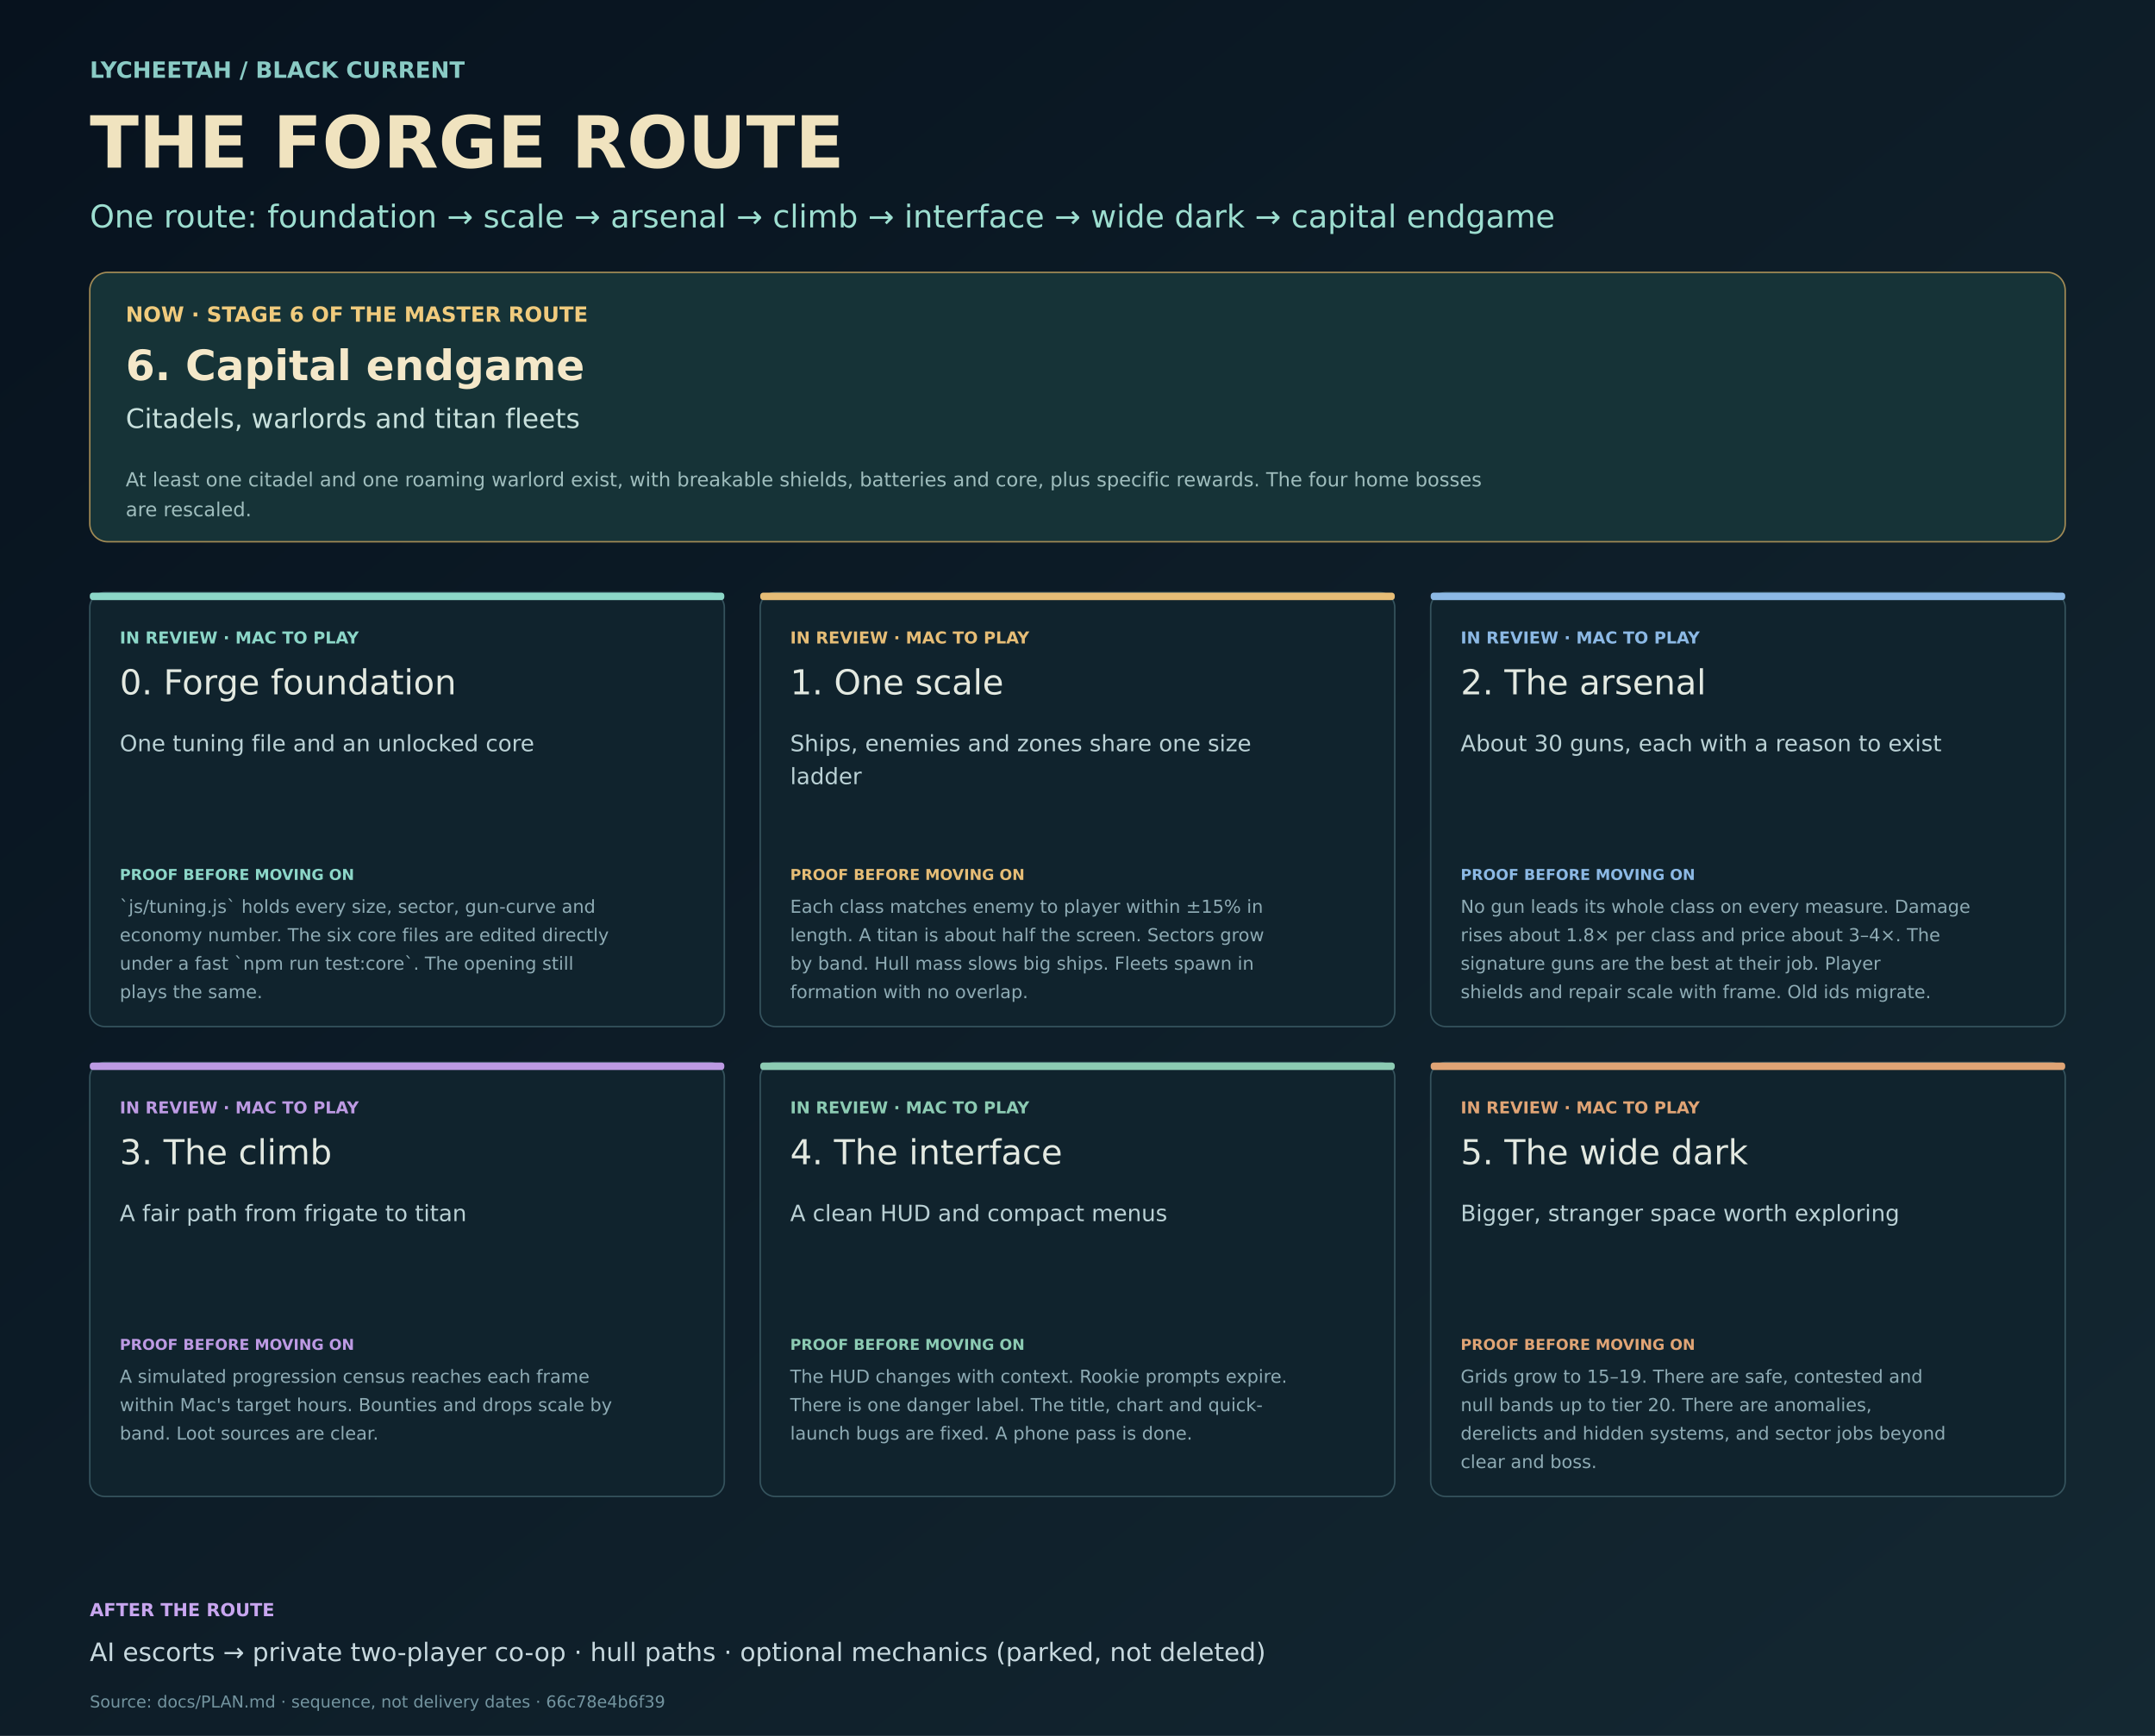
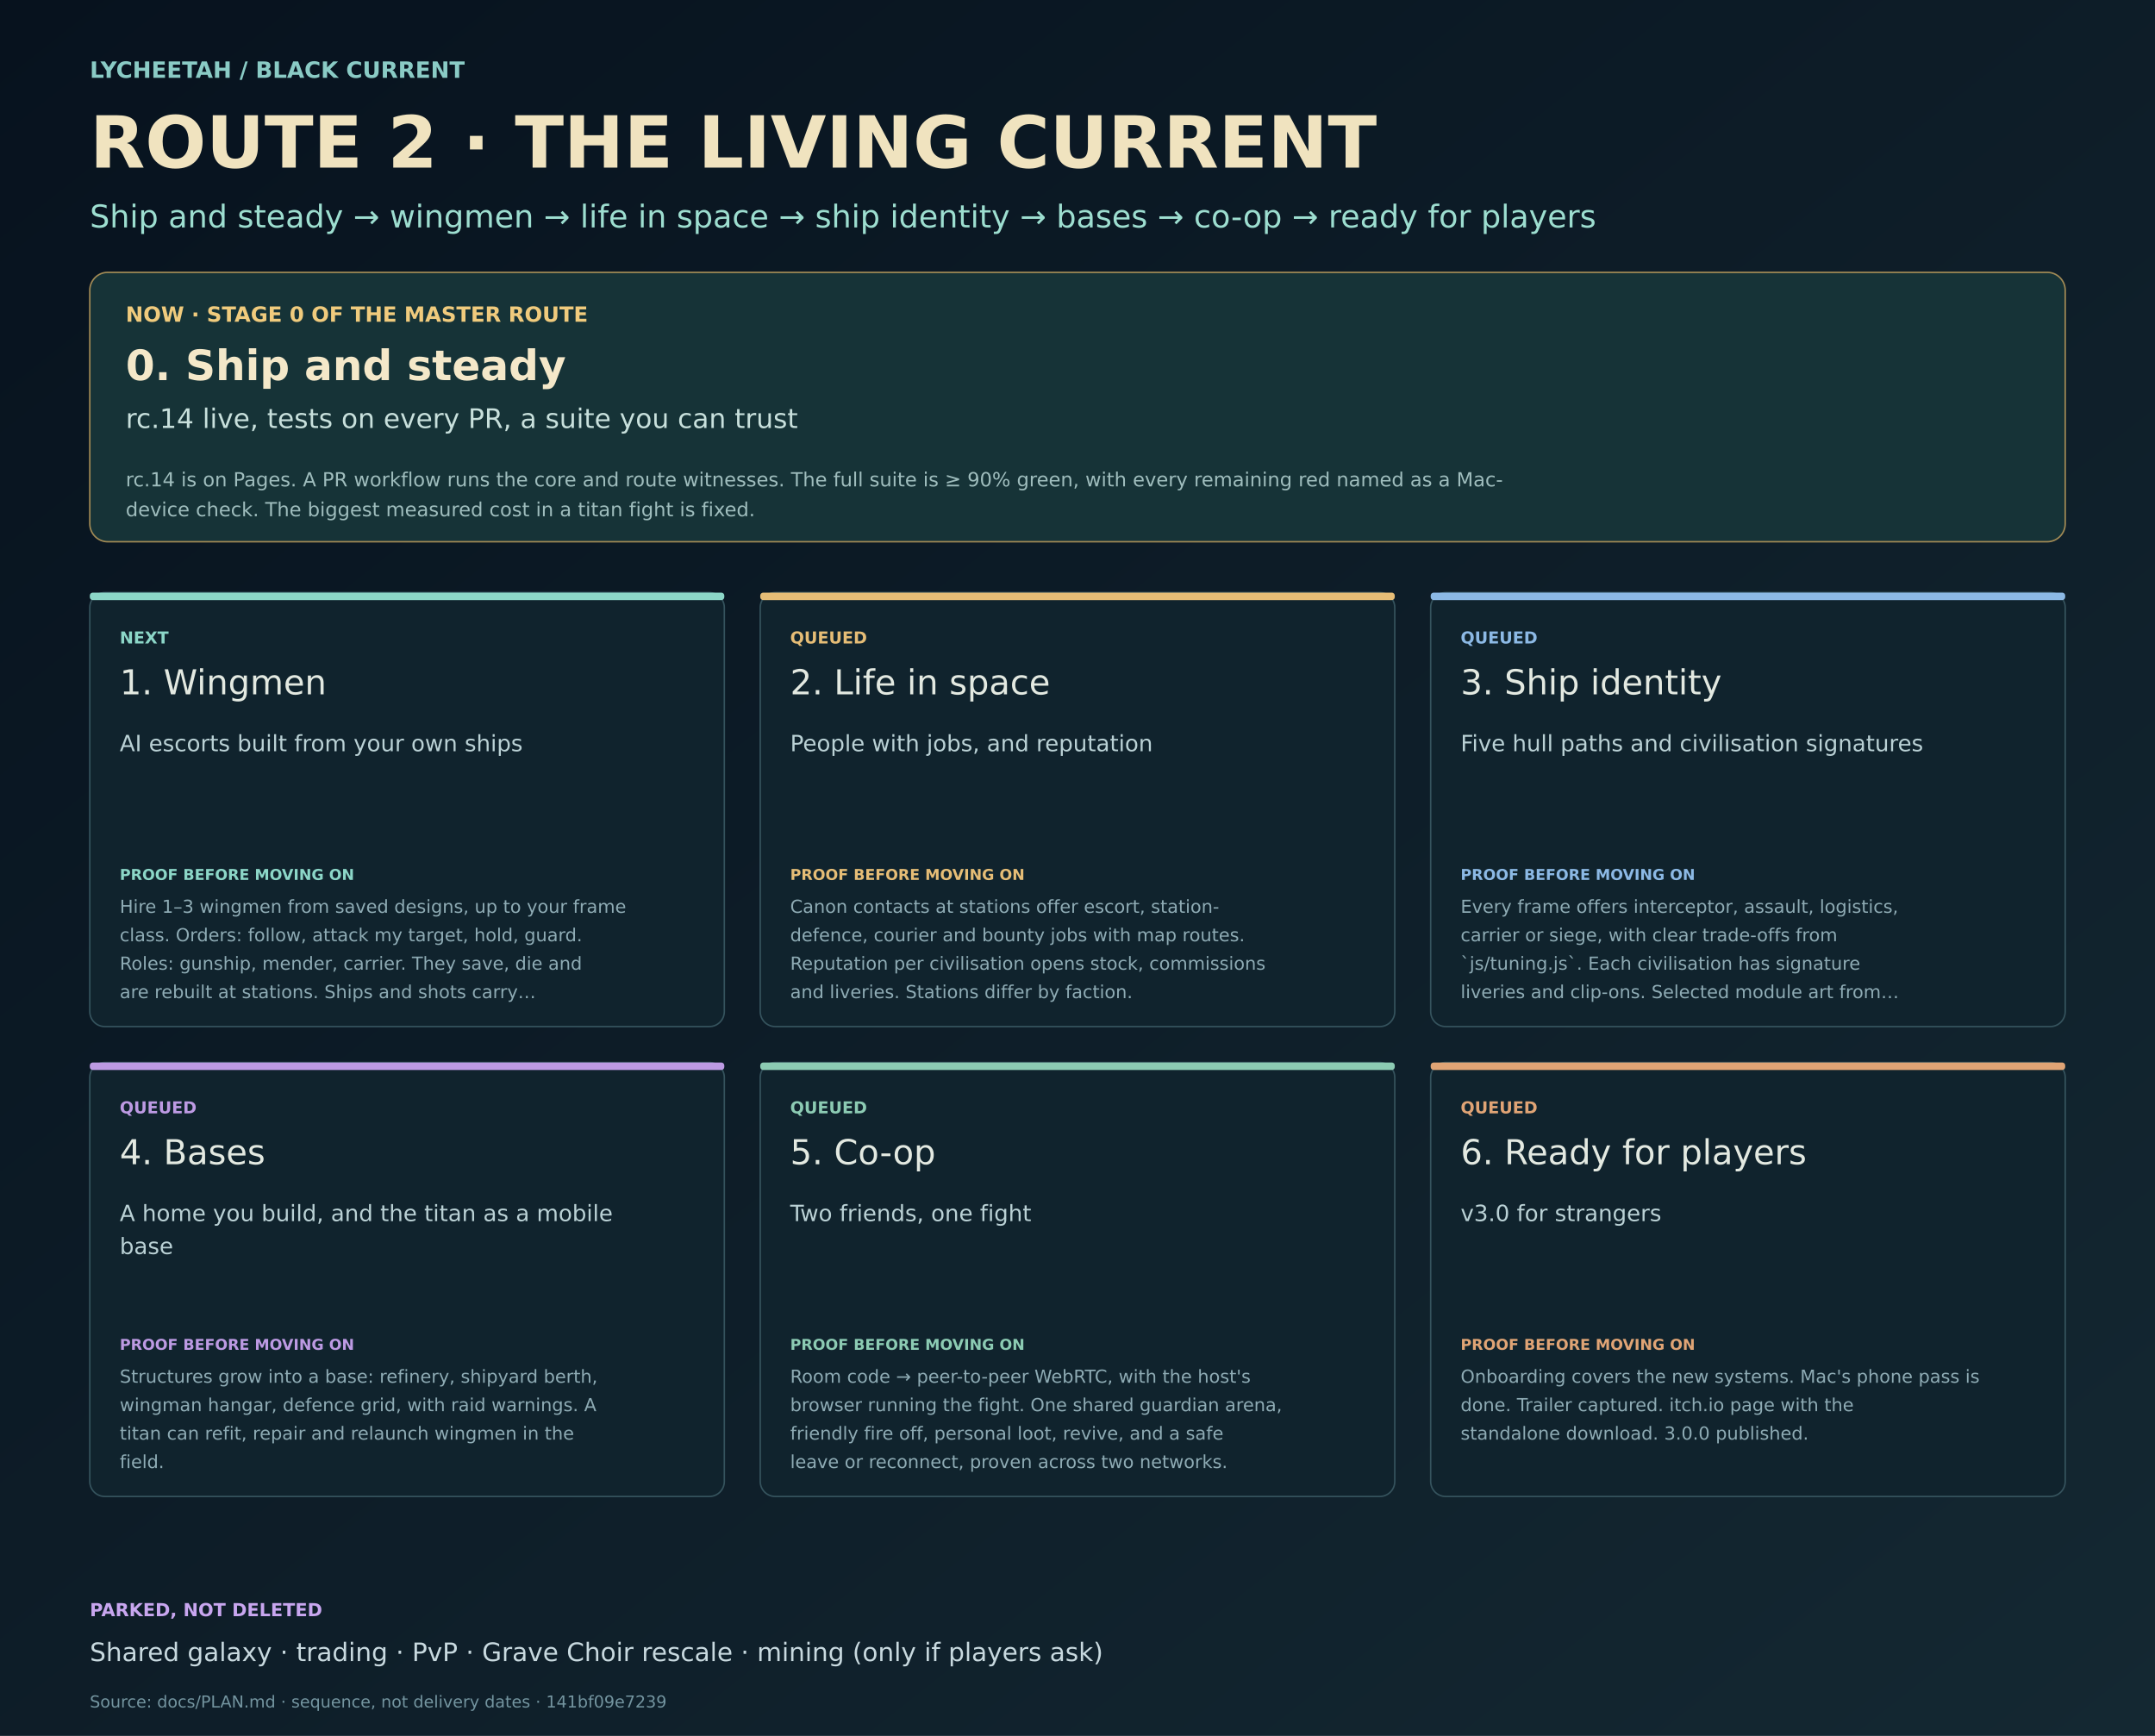
<svg xmlns="http://www.w3.org/2000/svg" width="1440" height="1160" viewBox="0 0 1440 1160">
  <defs>
    <linearGradient id="bg" x2="1" y2="1">
      <stop stop-color="#07121e" />
      <stop offset="1" stop-color="#142832" />
    </linearGradient>
  </defs>
  <rect width="1440" height="1160" fill="url(#bg)" />
  <text x="60" y="52" fill="#8acbc5" font-family="DejaVu Sans,sans-serif" font-size="15" font-weight="700">LYCHEETAH / BLACK CURRENT</text>
-   <text x="60" y="112" fill="#f0e3bf" font-family="DejaVu Sans,sans-serif" font-size="48" font-weight="700">THE FORGE ROUTE</text>
-   <text x="60" y="152" fill="#9dded0" font-family="DejaVu Sans,sans-serif" font-size="21" font-weight="400">One route: foundation → scale → arsenal → climb → interface → wide dark → capital endgame</text>
+   <text x="60" y="112" fill="#f0e3bf" font-family="DejaVu Sans,sans-serif" font-size="48" font-weight="700">ROUTE 2 · THE LIVING CURRENT</text>
+   <text x="60" y="152" fill="#9dded0" font-family="DejaVu Sans,sans-serif" font-size="21" font-weight="400">Ship and steady → wingmen → life in space → ship identity → bases → co-op → ready for players</text>
  <rect x="60" y="182" width="1320" height="180" rx="12" fill="#163337" stroke="#a18a55" />
-   <text x="84" y="215" fill="#f0cb7d" font-family="DejaVu Sans,sans-serif" font-size="14" font-weight="700">NOW · STAGE 6 OF THE MASTER ROUTE</text>
-   <text x="84" y="254" fill="#f4e8c9" font-family="DejaVu Sans,sans-serif" font-size="28" font-weight="700">6. Capital endgame</text>
-   <text x="84" y="286" fill="#c8e0dc" font-family="DejaVu Sans,sans-serif" font-size="18" font-weight="400">Citadels, warlords and titan fleets</text>
-   <text x="84" y="325" fill="#9fbdbd" font-family="DejaVu Sans,sans-serif" font-size="13" font-weight="400">At least one citadel and one roaming warlord exist, with breakable shields, batteries and core, plus specific rewards. The four home bosses</text>
-   <text x="84" y="345" fill="#9fbdbd" font-family="DejaVu Sans,sans-serif" font-size="13" font-weight="400">are rescaled.</text>
+   <text x="84" y="215" fill="#f0cb7d" font-family="DejaVu Sans,sans-serif" font-size="14" font-weight="700">NOW · STAGE 0 OF THE MASTER ROUTE</text>
+   <text x="84" y="254" fill="#f4e8c9" font-family="DejaVu Sans,sans-serif" font-size="28" font-weight="700">0. Ship and steady</text>
+   <text x="84" y="286" fill="#c8e0dc" font-family="DejaVu Sans,sans-serif" font-size="18" font-weight="400">rc.14 live, tests on every PR, a suite you can trust</text>
+   <text x="84" y="325" fill="#9fbdbd" font-family="DejaVu Sans,sans-serif" font-size="13" font-weight="400">rc.14 is on Pages. A PR workflow runs the core and route witnesses. The full suite is ≥ 90% green, with every remaining red named as a Mac-</text>
+   <text x="84" y="345" fill="#9fbdbd" font-family="DejaVu Sans,sans-serif" font-size="13" font-weight="400">device check. The biggest measured cost in a titan fight is fixed.</text>
  <rect x="60" y="396" width="424" height="290" rx="10" fill="#10232d" stroke="#35535d" />
  <rect x="60" y="396" width="424" height="5" rx="2" fill="#8cd7c8" />
-   <text x="80" y="430" fill="#8cd7c8" font-family="DejaVu Sans,sans-serif" font-size="11" font-weight="700">IN REVIEW · MAC TO PLAY</text>
-   <text x="80" y="464" fill="#e3e9e1" font-family="DejaVu Sans,sans-serif" font-size="23" font-weight="400">0. Forge foundation</text>
-   <text x="80" y="502" fill="#bad1d5" font-family="DejaVu Sans,sans-serif" font-size="15" font-weight="400">One tuning file and an unlocked core</text>
+   <text x="80" y="430" fill="#8cd7c8" font-family="DejaVu Sans,sans-serif" font-size="11" font-weight="700">NEXT</text>
+   <text x="80" y="464" fill="#e3e9e1" font-family="DejaVu Sans,sans-serif" font-size="23" font-weight="400">1. Wingmen</text>
+   <text x="80" y="502" fill="#bad1d5" font-family="DejaVu Sans,sans-serif" font-size="15" font-weight="400">AI escorts built from your own ships</text>
  <text x="80" y="588" fill="#8cd7c8" font-family="DejaVu Sans,sans-serif" font-size="10" font-weight="700">PROOF BEFORE MOVING ON</text>
-   <text x="80" y="610" fill="#8eabb4" font-family="DejaVu Sans,sans-serif" font-size="12" font-weight="400">`js/tuning.js` holds every size, sector, gun-curve and</text>
-   <text x="80" y="629" fill="#8eabb4" font-family="DejaVu Sans,sans-serif" font-size="12" font-weight="400">economy number. The six core files are edited directly</text>
-   <text x="80" y="648" fill="#8eabb4" font-family="DejaVu Sans,sans-serif" font-size="12" font-weight="400">under a fast `npm run test:core`. The opening still</text>
-   <text x="80" y="667" fill="#8eabb4" font-family="DejaVu Sans,sans-serif" font-size="12" font-weight="400">plays the same.</text>
+   <text x="80" y="610" fill="#8eabb4" font-family="DejaVu Sans,sans-serif" font-size="12" font-weight="400">Hire 1–3 wingmen from saved designs, up to your frame</text>
+   <text x="80" y="629" fill="#8eabb4" font-family="DejaVu Sans,sans-serif" font-size="12" font-weight="400">class. Orders: follow, attack my target, hold, guard.</text>
+   <text x="80" y="648" fill="#8eabb4" font-family="DejaVu Sans,sans-serif" font-size="12" font-weight="400">Roles: gunship, mender, carrier. They save, die and</text>
+   <text x="80" y="667" fill="#8eabb4" font-family="DejaVu Sans,sans-serif" font-size="12" font-weight="400">are rebuilt at stations. Ships and shots carry…</text>
  <rect x="508" y="396" width="424" height="290" rx="10" fill="#10232d" stroke="#35535d" />
  <rect x="508" y="396" width="424" height="5" rx="2" fill="#e6bd76" />
-   <text x="528" y="430" fill="#e6bd76" font-family="DejaVu Sans,sans-serif" font-size="11" font-weight="700">IN REVIEW · MAC TO PLAY</text>
-   <text x="528" y="464" fill="#e3e9e1" font-family="DejaVu Sans,sans-serif" font-size="23" font-weight="400">1. One scale</text>
-   <text x="528" y="502" fill="#bad1d5" font-family="DejaVu Sans,sans-serif" font-size="15" font-weight="400">Ships, enemies and zones share one size</text>
-   <text x="528" y="524" fill="#bad1d5" font-family="DejaVu Sans,sans-serif" font-size="15" font-weight="400">ladder</text>
+   <text x="528" y="430" fill="#e6bd76" font-family="DejaVu Sans,sans-serif" font-size="11" font-weight="700">QUEUED</text>
+   <text x="528" y="464" fill="#e3e9e1" font-family="DejaVu Sans,sans-serif" font-size="23" font-weight="400">2. Life in space</text>
+   <text x="528" y="502" fill="#bad1d5" font-family="DejaVu Sans,sans-serif" font-size="15" font-weight="400">People with jobs, and reputation</text>
  <text x="528" y="588" fill="#e6bd76" font-family="DejaVu Sans,sans-serif" font-size="10" font-weight="700">PROOF BEFORE MOVING ON</text>
-   <text x="528" y="610" fill="#8eabb4" font-family="DejaVu Sans,sans-serif" font-size="12" font-weight="400">Each class matches enemy to player within ±15% in</text>
-   <text x="528" y="629" fill="#8eabb4" font-family="DejaVu Sans,sans-serif" font-size="12" font-weight="400">length. A titan is about half the screen. Sectors grow</text>
-   <text x="528" y="648" fill="#8eabb4" font-family="DejaVu Sans,sans-serif" font-size="12" font-weight="400">by band. Hull mass slows big ships. Fleets spawn in</text>
-   <text x="528" y="667" fill="#8eabb4" font-family="DejaVu Sans,sans-serif" font-size="12" font-weight="400">formation with no overlap.</text>
+   <text x="528" y="610" fill="#8eabb4" font-family="DejaVu Sans,sans-serif" font-size="12" font-weight="400">Canon contacts at stations offer escort, station-</text>
+   <text x="528" y="629" fill="#8eabb4" font-family="DejaVu Sans,sans-serif" font-size="12" font-weight="400">defence, courier and bounty jobs with map routes.</text>
+   <text x="528" y="648" fill="#8eabb4" font-family="DejaVu Sans,sans-serif" font-size="12" font-weight="400">Reputation per civilisation opens stock, commissions</text>
+   <text x="528" y="667" fill="#8eabb4" font-family="DejaVu Sans,sans-serif" font-size="12" font-weight="400">and liveries. Stations differ by faction.</text>
  <rect x="956" y="396" width="424" height="290" rx="10" fill="#10232d" stroke="#35535d" />
  <rect x="956" y="396" width="424" height="5" rx="2" fill="#8cb9e5" />
-   <text x="976" y="430" fill="#8cb9e5" font-family="DejaVu Sans,sans-serif" font-size="11" font-weight="700">IN REVIEW · MAC TO PLAY</text>
-   <text x="976" y="464" fill="#e3e9e1" font-family="DejaVu Sans,sans-serif" font-size="23" font-weight="400">2. The arsenal</text>
-   <text x="976" y="502" fill="#bad1d5" font-family="DejaVu Sans,sans-serif" font-size="15" font-weight="400">About 30 guns, each with a reason to exist</text>
+   <text x="976" y="430" fill="#8cb9e5" font-family="DejaVu Sans,sans-serif" font-size="11" font-weight="700">QUEUED</text>
+   <text x="976" y="464" fill="#e3e9e1" font-family="DejaVu Sans,sans-serif" font-size="23" font-weight="400">3. Ship identity</text>
+   <text x="976" y="502" fill="#bad1d5" font-family="DejaVu Sans,sans-serif" font-size="15" font-weight="400">Five hull paths and civilisation signatures</text>
  <text x="976" y="588" fill="#8cb9e5" font-family="DejaVu Sans,sans-serif" font-size="10" font-weight="700">PROOF BEFORE MOVING ON</text>
-   <text x="976" y="610" fill="#8eabb4" font-family="DejaVu Sans,sans-serif" font-size="12" font-weight="400">No gun leads its whole class on every measure. Damage</text>
-   <text x="976" y="629" fill="#8eabb4" font-family="DejaVu Sans,sans-serif" font-size="12" font-weight="400">rises about 1.8× per class and price about 3–4×. The</text>
-   <text x="976" y="648" fill="#8eabb4" font-family="DejaVu Sans,sans-serif" font-size="12" font-weight="400">signature guns are the best at their job. Player</text>
-   <text x="976" y="667" fill="#8eabb4" font-family="DejaVu Sans,sans-serif" font-size="12" font-weight="400">shields and repair scale with frame. Old ids migrate.</text>
+   <text x="976" y="610" fill="#8eabb4" font-family="DejaVu Sans,sans-serif" font-size="12" font-weight="400">Every frame offers interceptor, assault, logistics,</text>
+   <text x="976" y="629" fill="#8eabb4" font-family="DejaVu Sans,sans-serif" font-size="12" font-weight="400">carrier or siege, with clear trade-offs from</text>
+   <text x="976" y="648" fill="#8eabb4" font-family="DejaVu Sans,sans-serif" font-size="12" font-weight="400">`js/tuning.js`. Each civilisation has signature</text>
+   <text x="976" y="667" fill="#8eabb4" font-family="DejaVu Sans,sans-serif" font-size="12" font-weight="400">liveries and clip-ons. Selected module art from…</text>
  <rect x="60" y="710" width="424" height="290" rx="10" fill="#10232d" stroke="#35535d" />
  <rect x="60" y="710" width="424" height="5" rx="2" fill="#bd9ae3" />
-   <text x="80" y="744" fill="#bd9ae3" font-family="DejaVu Sans,sans-serif" font-size="11" font-weight="700">IN REVIEW · MAC TO PLAY</text>
-   <text x="80" y="778" fill="#e3e9e1" font-family="DejaVu Sans,sans-serif" font-size="23" font-weight="400">3. The climb</text>
-   <text x="80" y="816" fill="#bad1d5" font-family="DejaVu Sans,sans-serif" font-size="15" font-weight="400">A fair path from frigate to titan</text>
+   <text x="80" y="744" fill="#bd9ae3" font-family="DejaVu Sans,sans-serif" font-size="11" font-weight="700">QUEUED</text>
+   <text x="80" y="778" fill="#e3e9e1" font-family="DejaVu Sans,sans-serif" font-size="23" font-weight="400">4. Bases</text>
+   <text x="80" y="816" fill="#bad1d5" font-family="DejaVu Sans,sans-serif" font-size="15" font-weight="400">A home you build, and the titan as a mobile</text>
+   <text x="80" y="838" fill="#bad1d5" font-family="DejaVu Sans,sans-serif" font-size="15" font-weight="400">base</text>
  <text x="80" y="902" fill="#bd9ae3" font-family="DejaVu Sans,sans-serif" font-size="10" font-weight="700">PROOF BEFORE MOVING ON</text>
-   <text x="80" y="924" fill="#8eabb4" font-family="DejaVu Sans,sans-serif" font-size="12" font-weight="400">A simulated progression census reaches each frame</text>
-   <text x="80" y="943" fill="#8eabb4" font-family="DejaVu Sans,sans-serif" font-size="12" font-weight="400">within Mac's target hours. Bounties and drops scale by</text>
-   <text x="80" y="962" fill="#8eabb4" font-family="DejaVu Sans,sans-serif" font-size="12" font-weight="400">band. Loot sources are clear.</text>
+   <text x="80" y="924" fill="#8eabb4" font-family="DejaVu Sans,sans-serif" font-size="12" font-weight="400">Structures grow into a base: refinery, shipyard berth,</text>
+   <text x="80" y="943" fill="#8eabb4" font-family="DejaVu Sans,sans-serif" font-size="12" font-weight="400">wingman hangar, defence grid, with raid warnings. A</text>
+   <text x="80" y="962" fill="#8eabb4" font-family="DejaVu Sans,sans-serif" font-size="12" font-weight="400">titan can refit, repair and relaunch wingmen in the</text>
+   <text x="80" y="981" fill="#8eabb4" font-family="DejaVu Sans,sans-serif" font-size="12" font-weight="400">field.</text>
  <rect x="508" y="710" width="424" height="290" rx="10" fill="#10232d" stroke="#35535d" />
  <rect x="508" y="710" width="424" height="5" rx="2" fill="#8ccbb3" />
-   <text x="528" y="744" fill="#8ccbb3" font-family="DejaVu Sans,sans-serif" font-size="11" font-weight="700">IN REVIEW · MAC TO PLAY</text>
-   <text x="528" y="778" fill="#e3e9e1" font-family="DejaVu Sans,sans-serif" font-size="23" font-weight="400">4. The interface</text>
-   <text x="528" y="816" fill="#bad1d5" font-family="DejaVu Sans,sans-serif" font-size="15" font-weight="400">A clean HUD and compact menus</text>
+   <text x="528" y="744" fill="#8ccbb3" font-family="DejaVu Sans,sans-serif" font-size="11" font-weight="700">QUEUED</text>
+   <text x="528" y="778" fill="#e3e9e1" font-family="DejaVu Sans,sans-serif" font-size="23" font-weight="400">5. Co-op</text>
+   <text x="528" y="816" fill="#bad1d5" font-family="DejaVu Sans,sans-serif" font-size="15" font-weight="400">Two friends, one fight</text>
  <text x="528" y="902" fill="#8ccbb3" font-family="DejaVu Sans,sans-serif" font-size="10" font-weight="700">PROOF BEFORE MOVING ON</text>
-   <text x="528" y="924" fill="#8eabb4" font-family="DejaVu Sans,sans-serif" font-size="12" font-weight="400">The HUD changes with context. Rookie prompts expire.</text>
-   <text x="528" y="943" fill="#8eabb4" font-family="DejaVu Sans,sans-serif" font-size="12" font-weight="400">There is one danger label. The title, chart and quick-</text>
-   <text x="528" y="962" fill="#8eabb4" font-family="DejaVu Sans,sans-serif" font-size="12" font-weight="400">launch bugs are fixed. A phone pass is done.</text>
+   <text x="528" y="924" fill="#8eabb4" font-family="DejaVu Sans,sans-serif" font-size="12" font-weight="400">Room code → peer-to-peer WebRTC, with the host's</text>
+   <text x="528" y="943" fill="#8eabb4" font-family="DejaVu Sans,sans-serif" font-size="12" font-weight="400">browser running the fight. One shared guardian arena,</text>
+   <text x="528" y="962" fill="#8eabb4" font-family="DejaVu Sans,sans-serif" font-size="12" font-weight="400">friendly fire off, personal loot, revive, and a safe</text>
+   <text x="528" y="981" fill="#8eabb4" font-family="DejaVu Sans,sans-serif" font-size="12" font-weight="400">leave or reconnect, proven across two networks.</text>
  <rect x="956" y="710" width="424" height="290" rx="10" fill="#10232d" stroke="#35535d" />
  <rect x="956" y="710" width="424" height="5" rx="2" fill="#e0a475" />
-   <text x="976" y="744" fill="#e0a475" font-family="DejaVu Sans,sans-serif" font-size="11" font-weight="700">IN REVIEW · MAC TO PLAY</text>
-   <text x="976" y="778" fill="#e3e9e1" font-family="DejaVu Sans,sans-serif" font-size="23" font-weight="400">5. The wide dark</text>
-   <text x="976" y="816" fill="#bad1d5" font-family="DejaVu Sans,sans-serif" font-size="15" font-weight="400">Bigger, stranger space worth exploring</text>
+   <text x="976" y="744" fill="#e0a475" font-family="DejaVu Sans,sans-serif" font-size="11" font-weight="700">QUEUED</text>
+   <text x="976" y="778" fill="#e3e9e1" font-family="DejaVu Sans,sans-serif" font-size="23" font-weight="400">6. Ready for players</text>
+   <text x="976" y="816" fill="#bad1d5" font-family="DejaVu Sans,sans-serif" font-size="15" font-weight="400">v3.0 for strangers</text>
  <text x="976" y="902" fill="#e0a475" font-family="DejaVu Sans,sans-serif" font-size="10" font-weight="700">PROOF BEFORE MOVING ON</text>
-   <text x="976" y="924" fill="#8eabb4" font-family="DejaVu Sans,sans-serif" font-size="12" font-weight="400">Grids grow to 15–19. There are safe, contested and</text>
-   <text x="976" y="943" fill="#8eabb4" font-family="DejaVu Sans,sans-serif" font-size="12" font-weight="400">null bands up to tier 20. There are anomalies,</text>
-   <text x="976" y="962" fill="#8eabb4" font-family="DejaVu Sans,sans-serif" font-size="12" font-weight="400">derelicts and hidden systems, and sector jobs beyond</text>
-   <text x="976" y="981" fill="#8eabb4" font-family="DejaVu Sans,sans-serif" font-size="12" font-weight="400">clear and boss.</text>
-   <text x="60" y="1080" fill="#c8a6ef" font-family="DejaVu Sans,sans-serif" font-size="12" font-weight="700">AFTER THE ROUTE</text>
-   <text x="60" y="1110" fill="#c8d9df" font-family="DejaVu Sans,sans-serif" font-size="17" font-weight="400">AI escorts → private two-player co-op · hull paths · optional mechanics (parked, not deleted)</text>
-   <text x="60" y="1141" fill="#73949f" font-family="DejaVu Sans,sans-serif" font-size="11" font-weight="400">Source: docs/PLAN.md · sequence, not delivery dates · 66c78e4b6f39</text>
+   <text x="976" y="924" fill="#8eabb4" font-family="DejaVu Sans,sans-serif" font-size="12" font-weight="400">Onboarding covers the new systems. Mac's phone pass is</text>
+   <text x="976" y="943" fill="#8eabb4" font-family="DejaVu Sans,sans-serif" font-size="12" font-weight="400">done. Trailer captured. itch.io page with the</text>
+   <text x="976" y="962" fill="#8eabb4" font-family="DejaVu Sans,sans-serif" font-size="12" font-weight="400">standalone download. 3.0.0 published.</text>
+   <text x="60" y="1080" fill="#c8a6ef" font-family="DejaVu Sans,sans-serif" font-size="12" font-weight="700">PARKED, NOT DELETED</text>
+   <text x="60" y="1110" fill="#c8d9df" font-family="DejaVu Sans,sans-serif" font-size="17" font-weight="400">Shared galaxy · trading · PvP · Grave Choir rescale · mining (only if players ask)</text>
+   <text x="60" y="1141" fill="#73949f" font-family="DejaVu Sans,sans-serif" font-size="11" font-weight="400">Source: docs/PLAN.md · sequence, not delivery dates · 141bf09e7239</text>
</svg>
